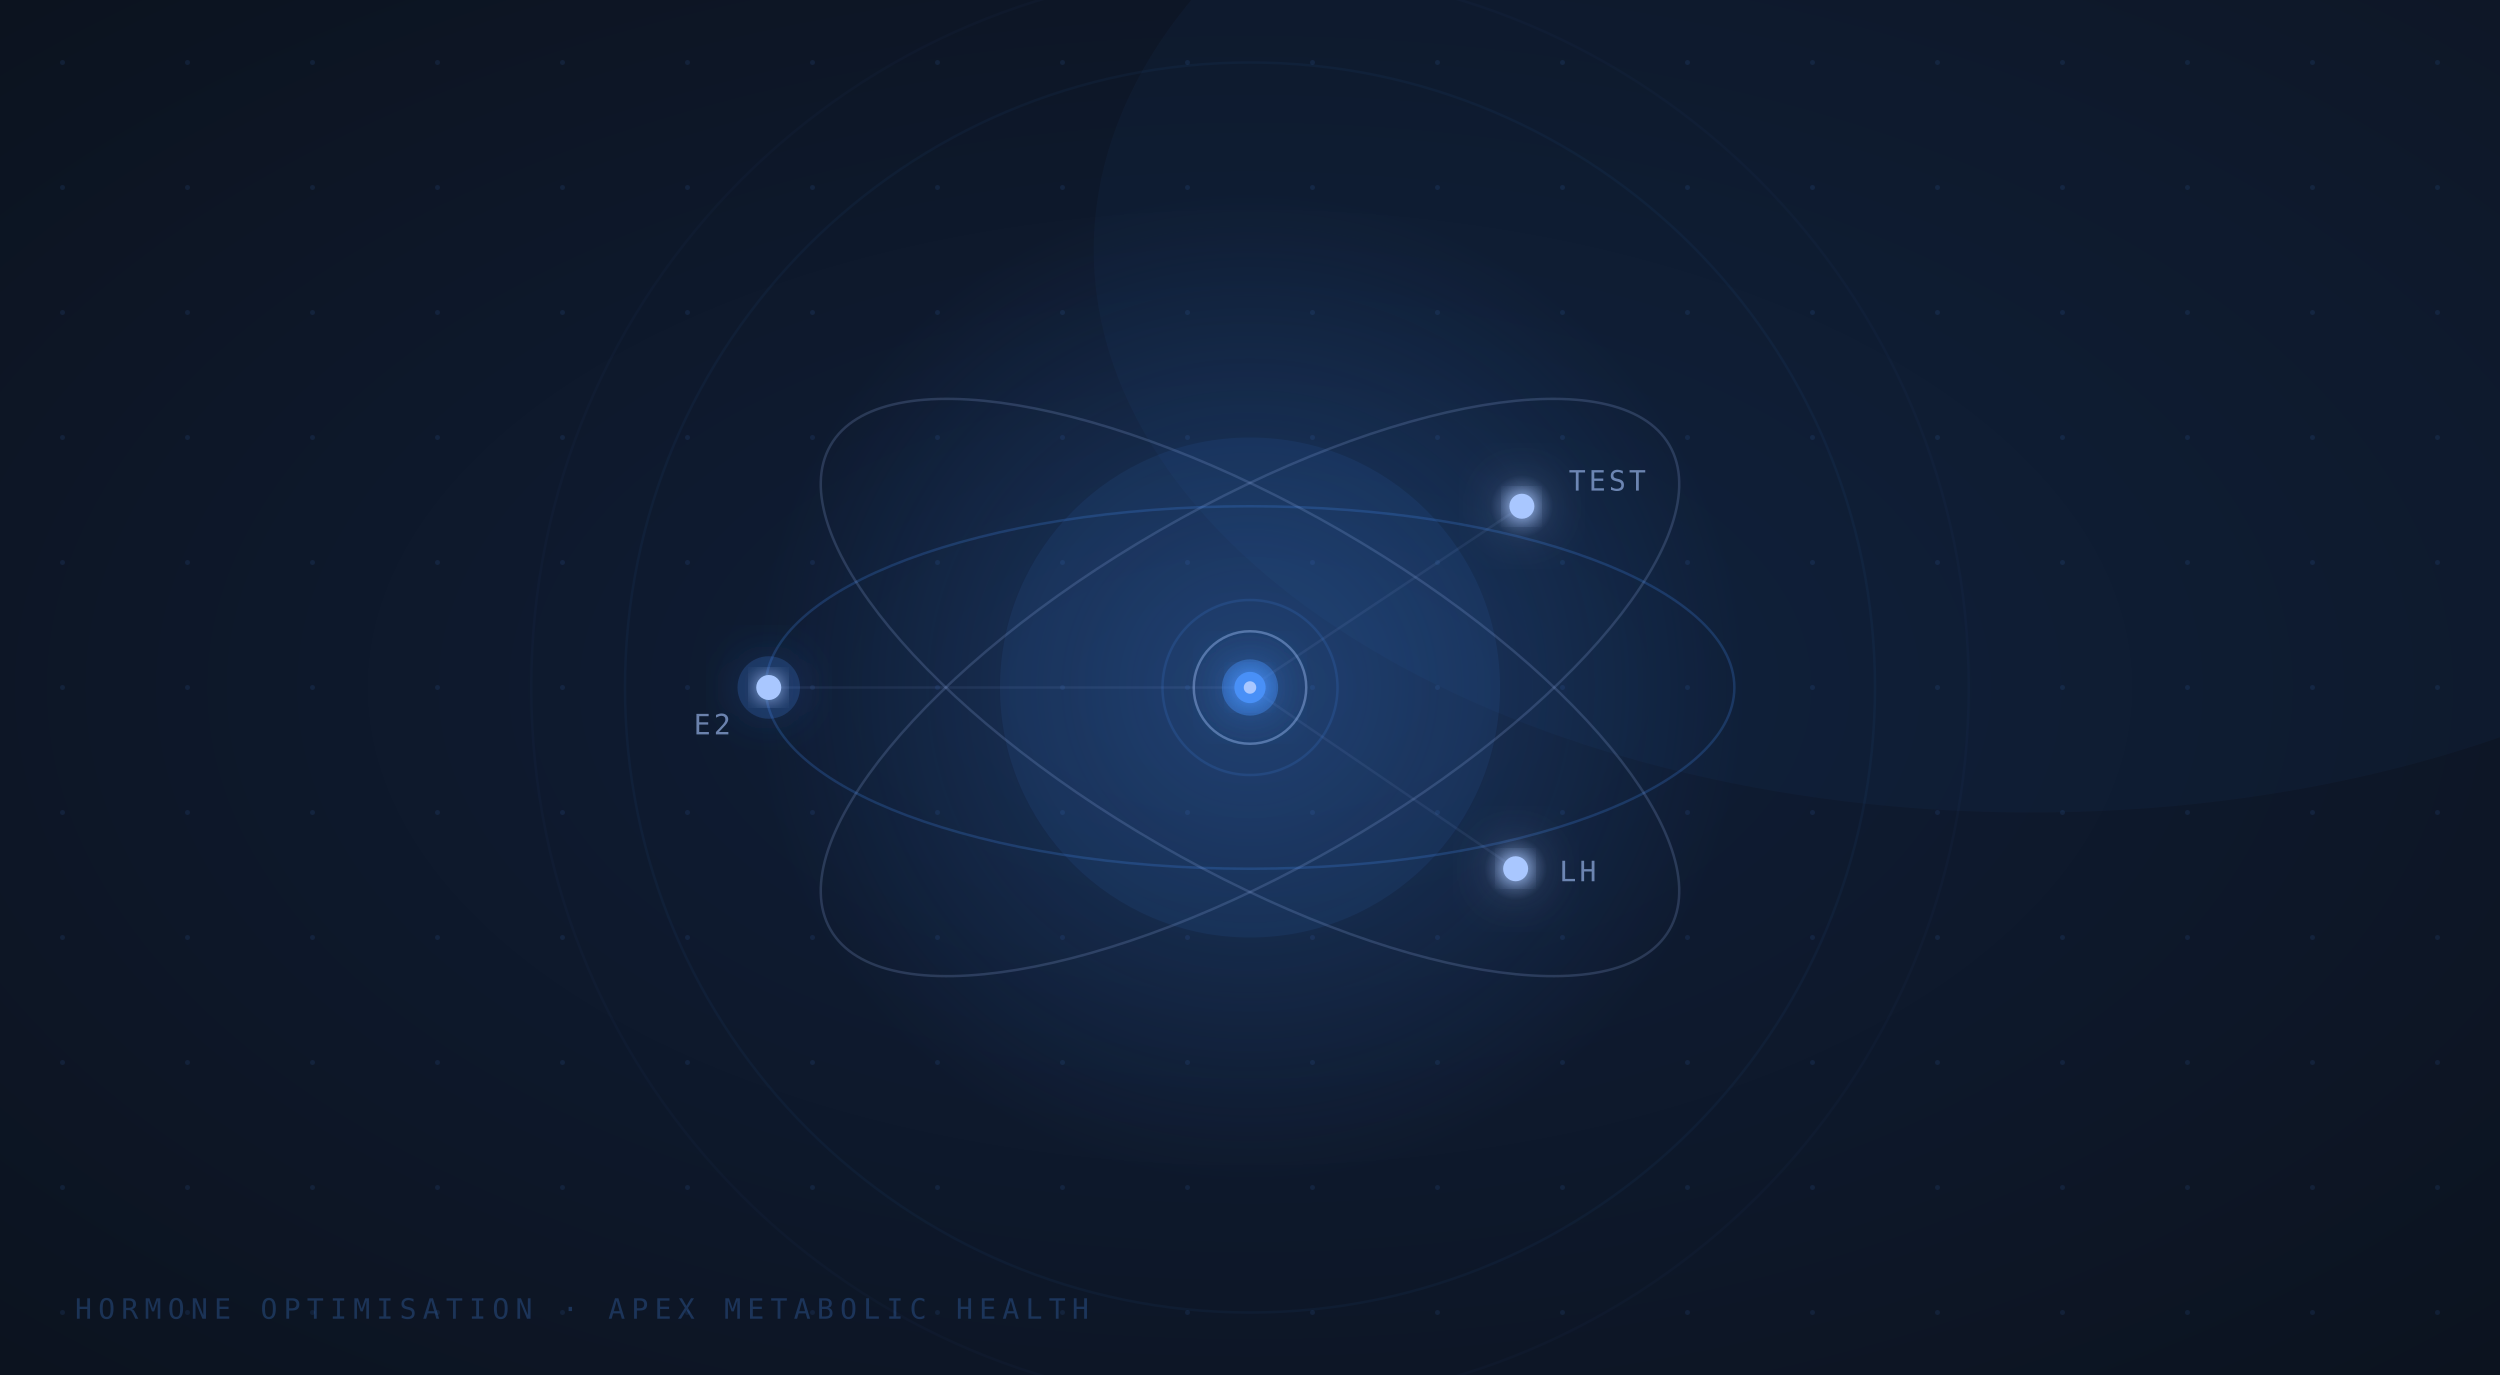
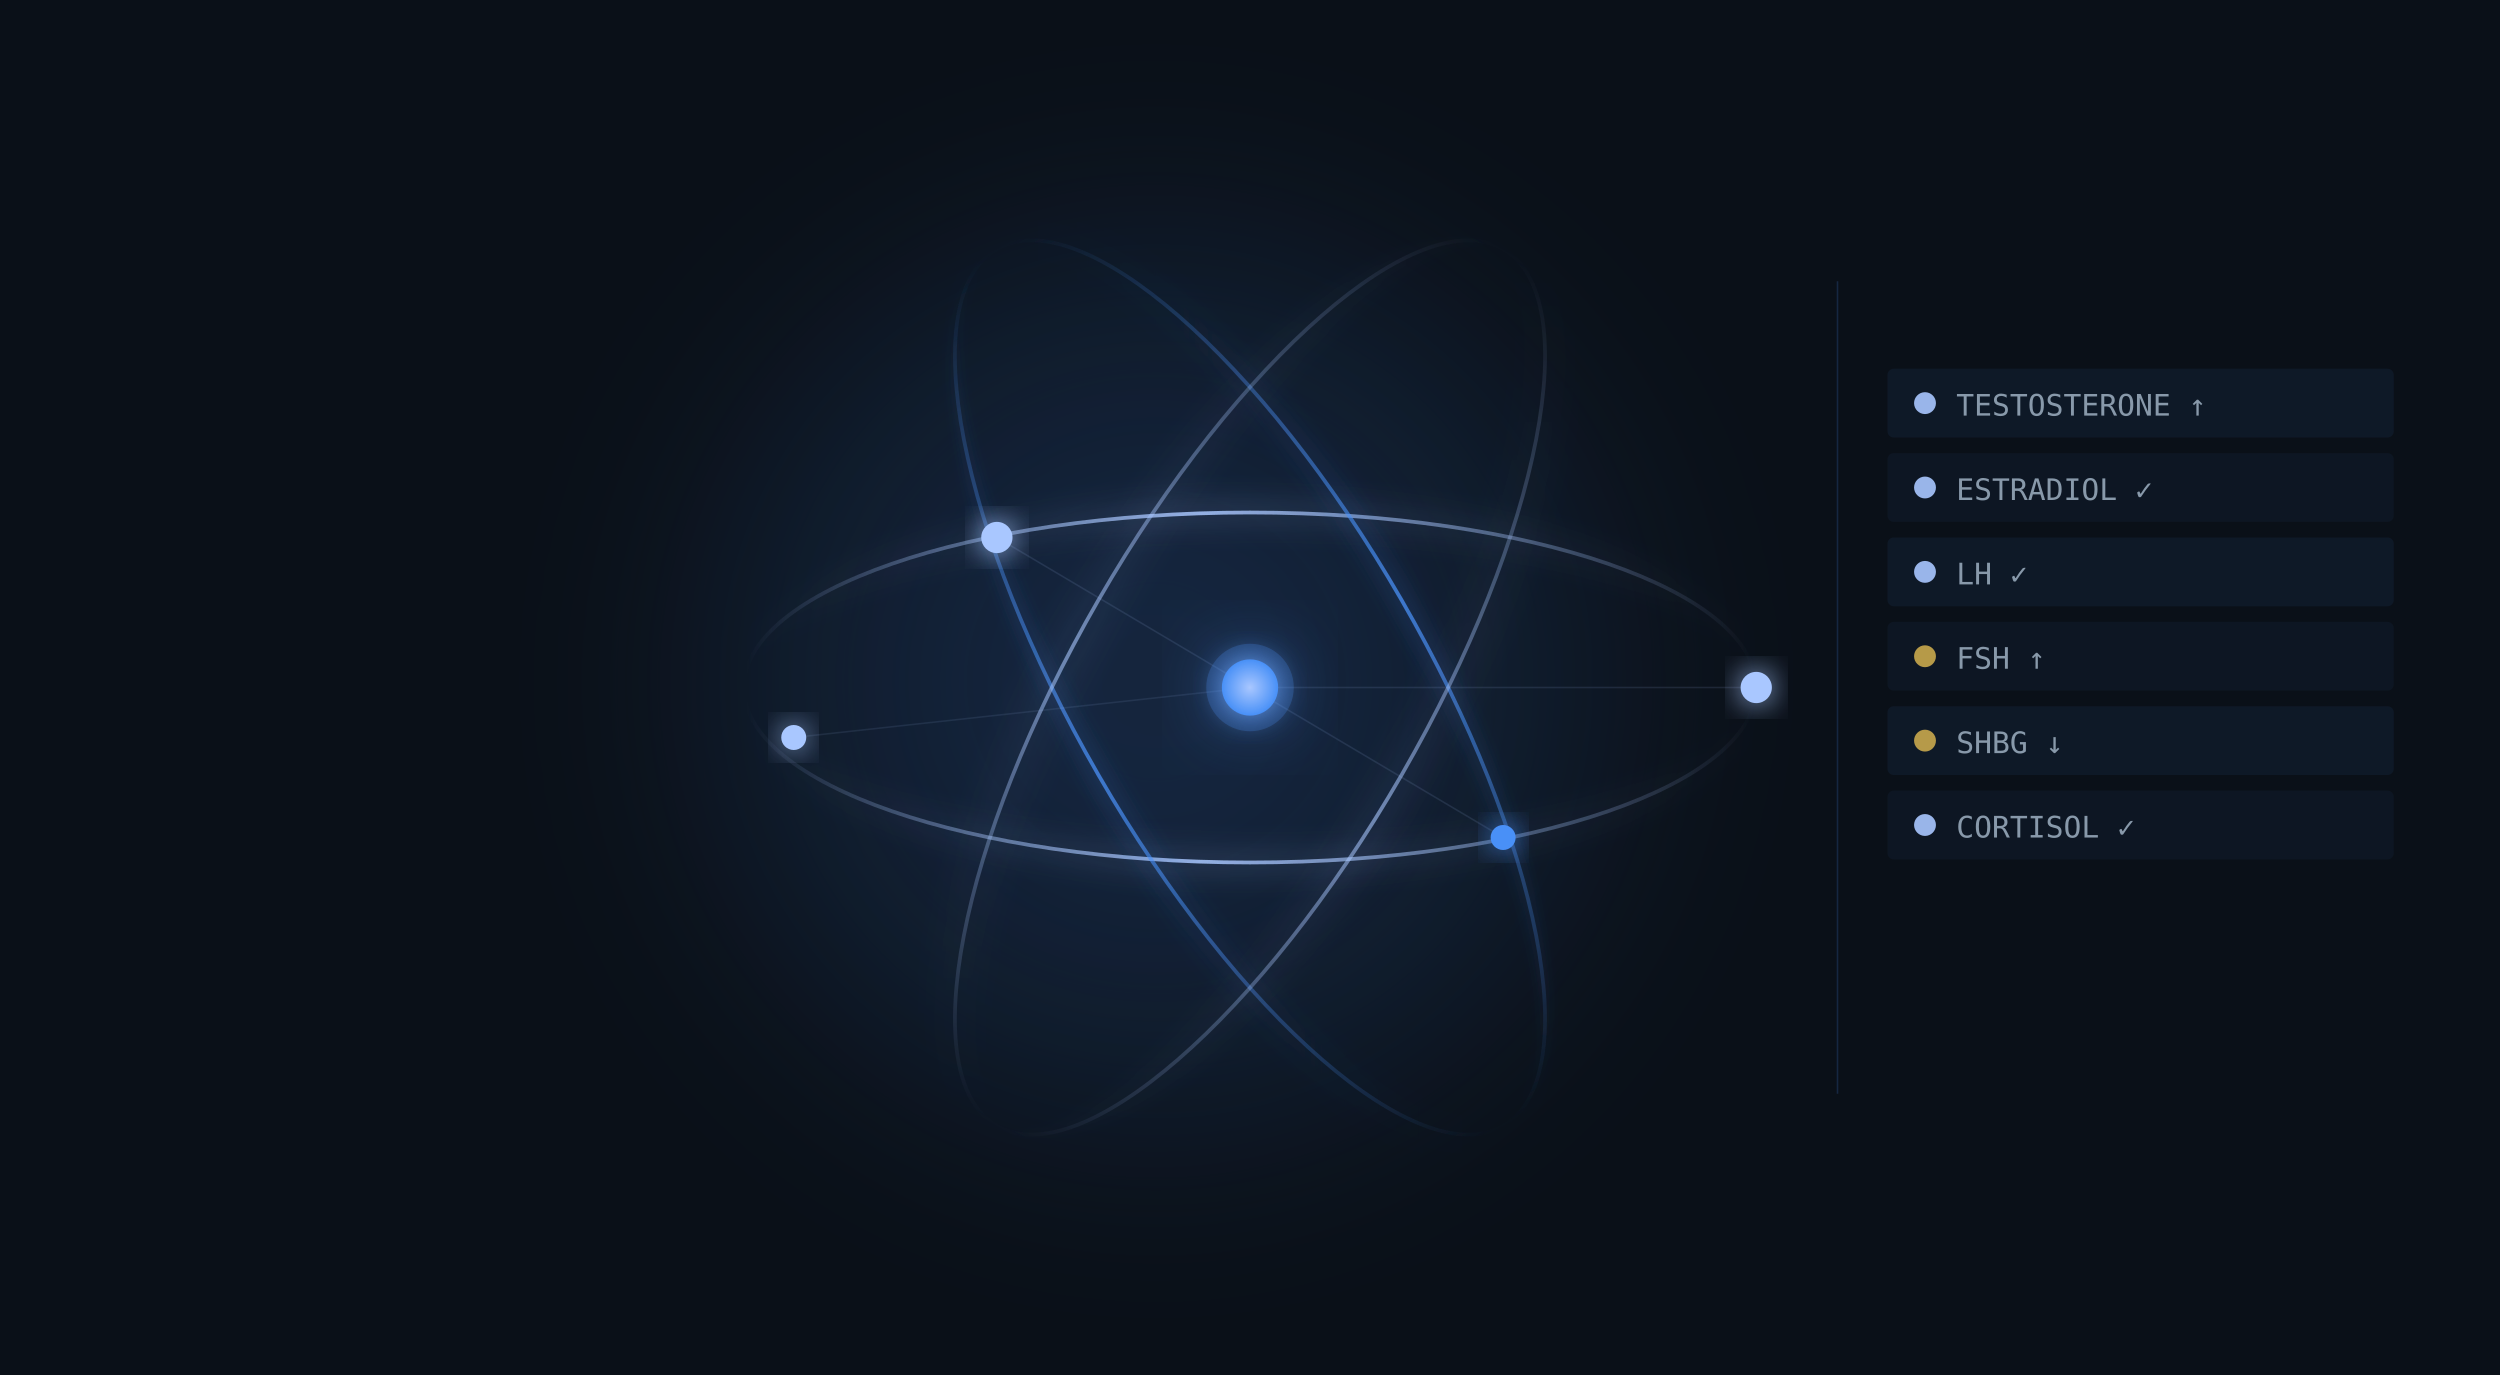
- <svg xmlns="http://www.w3.org/2000/svg" viewBox="0 0 800 440" width="800" height="440">
+ <svg xmlns="http://www.w3.org/2000/svg" viewBox="0 0 800 440">
  <defs>
-     <radialGradient id="bg" cx="50%" cy="50%" r="70%">
-       <stop offset="0%" stop-color="#0f1e38" />
-       <stop offset="100%" stop-color="#0c131f" />
-     </radialGradient>
-     <radialGradient id="nucleusGlow" cx="50%" cy="50%" r="50%">
-       <stop offset="0%" stop-color="rgba(72,144,247,0.25)" />
-       <stop offset="100%" stop-color="rgba(72,144,247,0)" />
-     </radialGradient>
-     <radialGradient id="electronGlow" cx="50%" cy="50%" r="50%">
-       <stop offset="0%" stop-color="rgba(169,199,255,0.5)" />
-       <stop offset="100%" stop-color="rgba(169,199,255,0)" />
-     </radialGradient>
-     <pattern id="dots" x="0" y="0" width="40" height="40" patternUnits="userSpaceOnUse">
-       <circle cx="20" cy="20" r="0.8" fill="rgba(72,144,247,0.1)" />
-     </pattern>
-     <filter id="glow" x="-30%" y="-30%" width="160%" height="160%">
-       <feGaussianBlur stdDeviation="3" result="blur" />
+     <filter id="glow" x="-50%" y="-50%" width="200%" height="200%">
+       <feGaussianBlur stdDeviation="5" result="blur" />
      <feMerge>
        <feMergeNode in="blur" />
        <feMergeNode in="SourceGraphic" />
      </feMerge>
    </filter>
-     <filter id="softGlow" x="-50%" y="-50%" width="200%" height="200%">
-       <feGaussianBlur stdDeviation="8" result="blur" />
+     <filter id="softglow" x="-50%" y="-50%" width="200%" height="200%">
+       <feGaussianBlur stdDeviation="12" result="blur" />
      <feMerge>
        <feMergeNode in="blur" />
        <feMergeNode in="SourceGraphic" />
      </feMerge>
    </filter>
+     <filter id="heavyblur" x="-50%" y="-50%" width="200%" height="200%">
+       <feGaussianBlur stdDeviation="30" />
+     </filter>
+     <radialGradient id="nucleus" cx="50%" cy="50%" r="50%">
+       <stop offset="0%" stop-color="#a9c7ff" />
+       <stop offset="100%" stop-color="#4890f7" />
+     </radialGradient>
+     <linearGradient id="og1" x1="0%" y1="0%" x2="100%" y2="0%">
+       <stop offset="0%" stop-color="#a9c7ff" stop-opacity="0" />
+       <stop offset="45%" stop-color="#a9c7ff" stop-opacity="0.85" />
+       <stop offset="100%" stop-color="#a9c7ff" stop-opacity="0" />
+     </linearGradient>
+     <linearGradient id="og2" x1="0%" y1="0%" x2="100%" y2="0%">
+       <stop offset="0%" stop-color="#4890f7" stop-opacity="0" />
+       <stop offset="50%" stop-color="#4890f7" stop-opacity="0.75" />
+       <stop offset="100%" stop-color="#4890f7" stop-opacity="0" />
+     </linearGradient>
+     <linearGradient id="og3" x1="0%" y1="0%" x2="100%" y2="0%">
+       <stop offset="0%" stop-color="#a9c7ff" stop-opacity="0" />
+       <stop offset="55%" stop-color="#a9c7ff" stop-opacity="0.6" />
+       <stop offset="100%" stop-color="#a9c7ff" stop-opacity="0" />
+     </linearGradient>
  </defs>
-   <rect width="800" height="440" fill="url(#bg)" />
-   <rect width="800" height="440" fill="url(#dots)" />
-   <ellipse cx="650" cy="80" rx="300" ry="180" fill="rgba(72,144,247,0.04)" />
-   <ellipse cx="400" cy="220" rx="160" ry="160" fill="url(#nucleusGlow)" />
-   <ellipse cx="400" cy="220" rx="80" ry="80" fill="rgba(72,144,247,0.08)" />
-   <ellipse cx="400" cy="220" rx="155" ry="58" stroke="rgba(169,199,255,0.18)" stroke-width="0.8" fill="none" transform="rotate(-30 400 220)" />
-   <line x1="400" y1="220" x2="487" y2="162" stroke="rgba(169,199,255,0.08)" stroke-width="0.8" />
-   <circle cx="487" cy="162" r="10" fill="url(#electronGlow)" filter="url(#softGlow)" />
-   <circle cx="487" cy="162" r="4" fill="#a9c7ff" filter="url(#glow)" />
-   <text x="502" y="157" font-family="monospace" font-size="9" fill="rgba(169,199,255,0.6)" letter-spacing="1">TEST</text>
-   <ellipse cx="400" cy="220" rx="155" ry="58" stroke="rgba(72,144,247,0.22)" stroke-width="0.8" fill="none" transform="rotate(0 400 220)" />
-   <line x1="400" y1="220" x2="246" y2="220" stroke="rgba(169,199,255,0.08)" stroke-width="0.8" />
-   <circle cx="246" cy="220" r="10" fill="rgba(72,144,247,0.2)" filter="url(#softGlow)" />
-   <circle cx="246" cy="220" r="4" fill="#a9c7ff" filter="url(#glow)" />
-   <text x="222" y="235" font-family="monospace" font-size="9" fill="rgba(169,199,255,0.6)" letter-spacing="1">E2</text>
-   <ellipse cx="400" cy="220" rx="155" ry="58" stroke="rgba(169,199,255,0.18)" stroke-width="0.8" fill="none" transform="rotate(30 400 220)" />
-   <line x1="400" y1="220" x2="485" y2="278" stroke="rgba(169,199,255,0.08)" stroke-width="0.8" />
-   <circle cx="485" cy="278" r="10" fill="url(#electronGlow)" filter="url(#softGlow)" />
-   <circle cx="485" cy="278" r="4" fill="#a9c7ff" filter="url(#glow)" />
-   <text x="499" y="282" font-family="monospace" font-size="9" fill="rgba(169,199,255,0.6)" letter-spacing="1">LH</text>
-   <circle cx="400" cy="220" r="28" stroke="rgba(72,144,247,0.15)" stroke-width="0.8" fill="none" />
-   <circle cx="400" cy="220" r="18" stroke="#a9c7ff" stroke-width="0.8" fill="none" opacity="0.4" />
-   <circle cx="400" cy="220" r="9" fill="rgba(72,144,247,0.4)" filter="url(#softGlow)" />
-   <circle cx="400" cy="220" r="5" fill="#4890f7" filter="url(#glow)" />
-   <circle cx="400" cy="220" r="2" fill="#a9c7ff" />
-   <circle cx="400" cy="220" r="200" stroke="rgba(72,144,247,0.05)" stroke-width="0.8" fill="none" />
-   <circle cx="400" cy="220" r="230" stroke="rgba(72,144,247,0.03)" stroke-width="0.8" fill="none" />
-   <text x="24" y="422" font-family="monospace" font-size="9" fill="rgba(72,144,247,0.25)" letter-spacing="2">HORMONE OPTIMISATION · APEX METABOLIC HEALTH</text>
+   <rect width="800" height="440" fill="#0a1018" />
+   <circle cx="370" cy="218" r="150" fill="#4890f7" opacity="0.1" filter="url(#heavyblur)" />
+   <circle cx="370" cy="218" r="80" fill="#4890f7" opacity="0.08" filter="url(#heavyblur)" />
+   <ellipse cx="400" cy="220" rx="162" ry="56" fill="none" stroke="url(#og1)" stroke-width="1.2" filter="url(#glow)" />
+   <ellipse cx="400" cy="220" rx="162" ry="56" fill="none" stroke="url(#og2)" stroke-width="1.2" transform="rotate(60,400,220)" filter="url(#glow)" />
+   <ellipse cx="400" cy="220" rx="162" ry="56" fill="none" stroke="url(#og3)" stroke-width="1.2" transform="rotate(120,400,220)" filter="url(#glow)" />
+   <line x1="562" y1="220" x2="400" y2="220" stroke="#a9c7ff" stroke-width="0.5" opacity="0.12" />
+   <line x1="319" y1="172" x2="400" y2="220" stroke="#a9c7ff" stroke-width="0.5" opacity="0.12" />
+   <line x1="481" y1="268" x2="400" y2="220" stroke="#a9c7ff" stroke-width="0.5" opacity="0.12" />
+   <line x1="254" y1="236" x2="400" y2="220" stroke="#a9c7ff" stroke-width="0.5" opacity="0.1" />
+   <circle cx="400" cy="220" r="14" fill="#4890f7" opacity="0.3" filter="url(#softglow)" />
+   <circle cx="400" cy="220" r="9" fill="url(#nucleus)" filter="url(#glow)" />
+   <circle cx="562" cy="220" r="5" fill="#a9c7ff" filter="url(#glow)" />
+   <circle cx="319" cy="172" r="5" fill="#a9c7ff" filter="url(#glow)" />
+   <circle cx="481" cy="268" r="4" fill="#4890f7" filter="url(#glow)" />
+   <circle cx="254" cy="236" r="4" fill="#a9c7ff" filter="url(#glow)" />
+   <line x1="588" y1="90" x2="588" y2="350" stroke="#4890f7" stroke-width="0.5" opacity="0.18" />
+   <rect x="604" y="118" width="162" height="22" fill="rgba(72,144,247,0.07)" rx="2" />
+   <circle cx="616" cy="129" r="3.5" fill="#a9c7ff" opacity="0.9" />
+   <text x="626" y="133" font-family="monospace" font-size="9.5" fill="#8899aa">TESTOSTERONE  ↑</text>
+   <rect x="604" y="145" width="162" height="22" fill="rgba(72,144,247,0.05)" rx="2" />
+   <circle cx="616" cy="156" r="3.5" fill="#a9c7ff" opacity="0.9" />
+   <text x="626" y="160" font-family="monospace" font-size="9.5" fill="#8899aa">ESTRADIOL  ✓</text>
+   <rect x="604" y="172" width="162" height="22" fill="rgba(72,144,247,0.07)" rx="2" />
+   <circle cx="616" cy="183" r="3.5" fill="#a9c7ff" opacity="0.9" />
+   <text x="626" y="187" font-family="monospace" font-size="9.5" fill="#8899aa">LH  ✓</text>
+   <rect x="604" y="199" width="162" height="22" fill="rgba(72,144,247,0.05)" rx="2" />
+   <circle cx="616" cy="210" r="3.5" fill="#c9a84c" opacity="0.9" />
+   <text x="626" y="214" font-family="monospace" font-size="9.5" fill="#8899aa">FSH  ↑</text>
+   <rect x="604" y="226" width="162" height="22" fill="rgba(72,144,247,0.07)" rx="2" />
+   <circle cx="616" cy="237" r="3.5" fill="#c9a84c" opacity="0.9" />
+   <text x="626" y="241" font-family="monospace" font-size="9.5" fill="#8899aa">SHBG  ↓</text>
+   <rect x="604" y="253" width="162" height="22" fill="rgba(72,144,247,0.05)" rx="2" />
+   <circle cx="616" cy="264" r="3.5" fill="#a9c7ff" opacity="0.9" />
+   <text x="626" y="268" font-family="monospace" font-size="9.5" fill="#8899aa">CORTISOL  ✓</text>
</svg>
